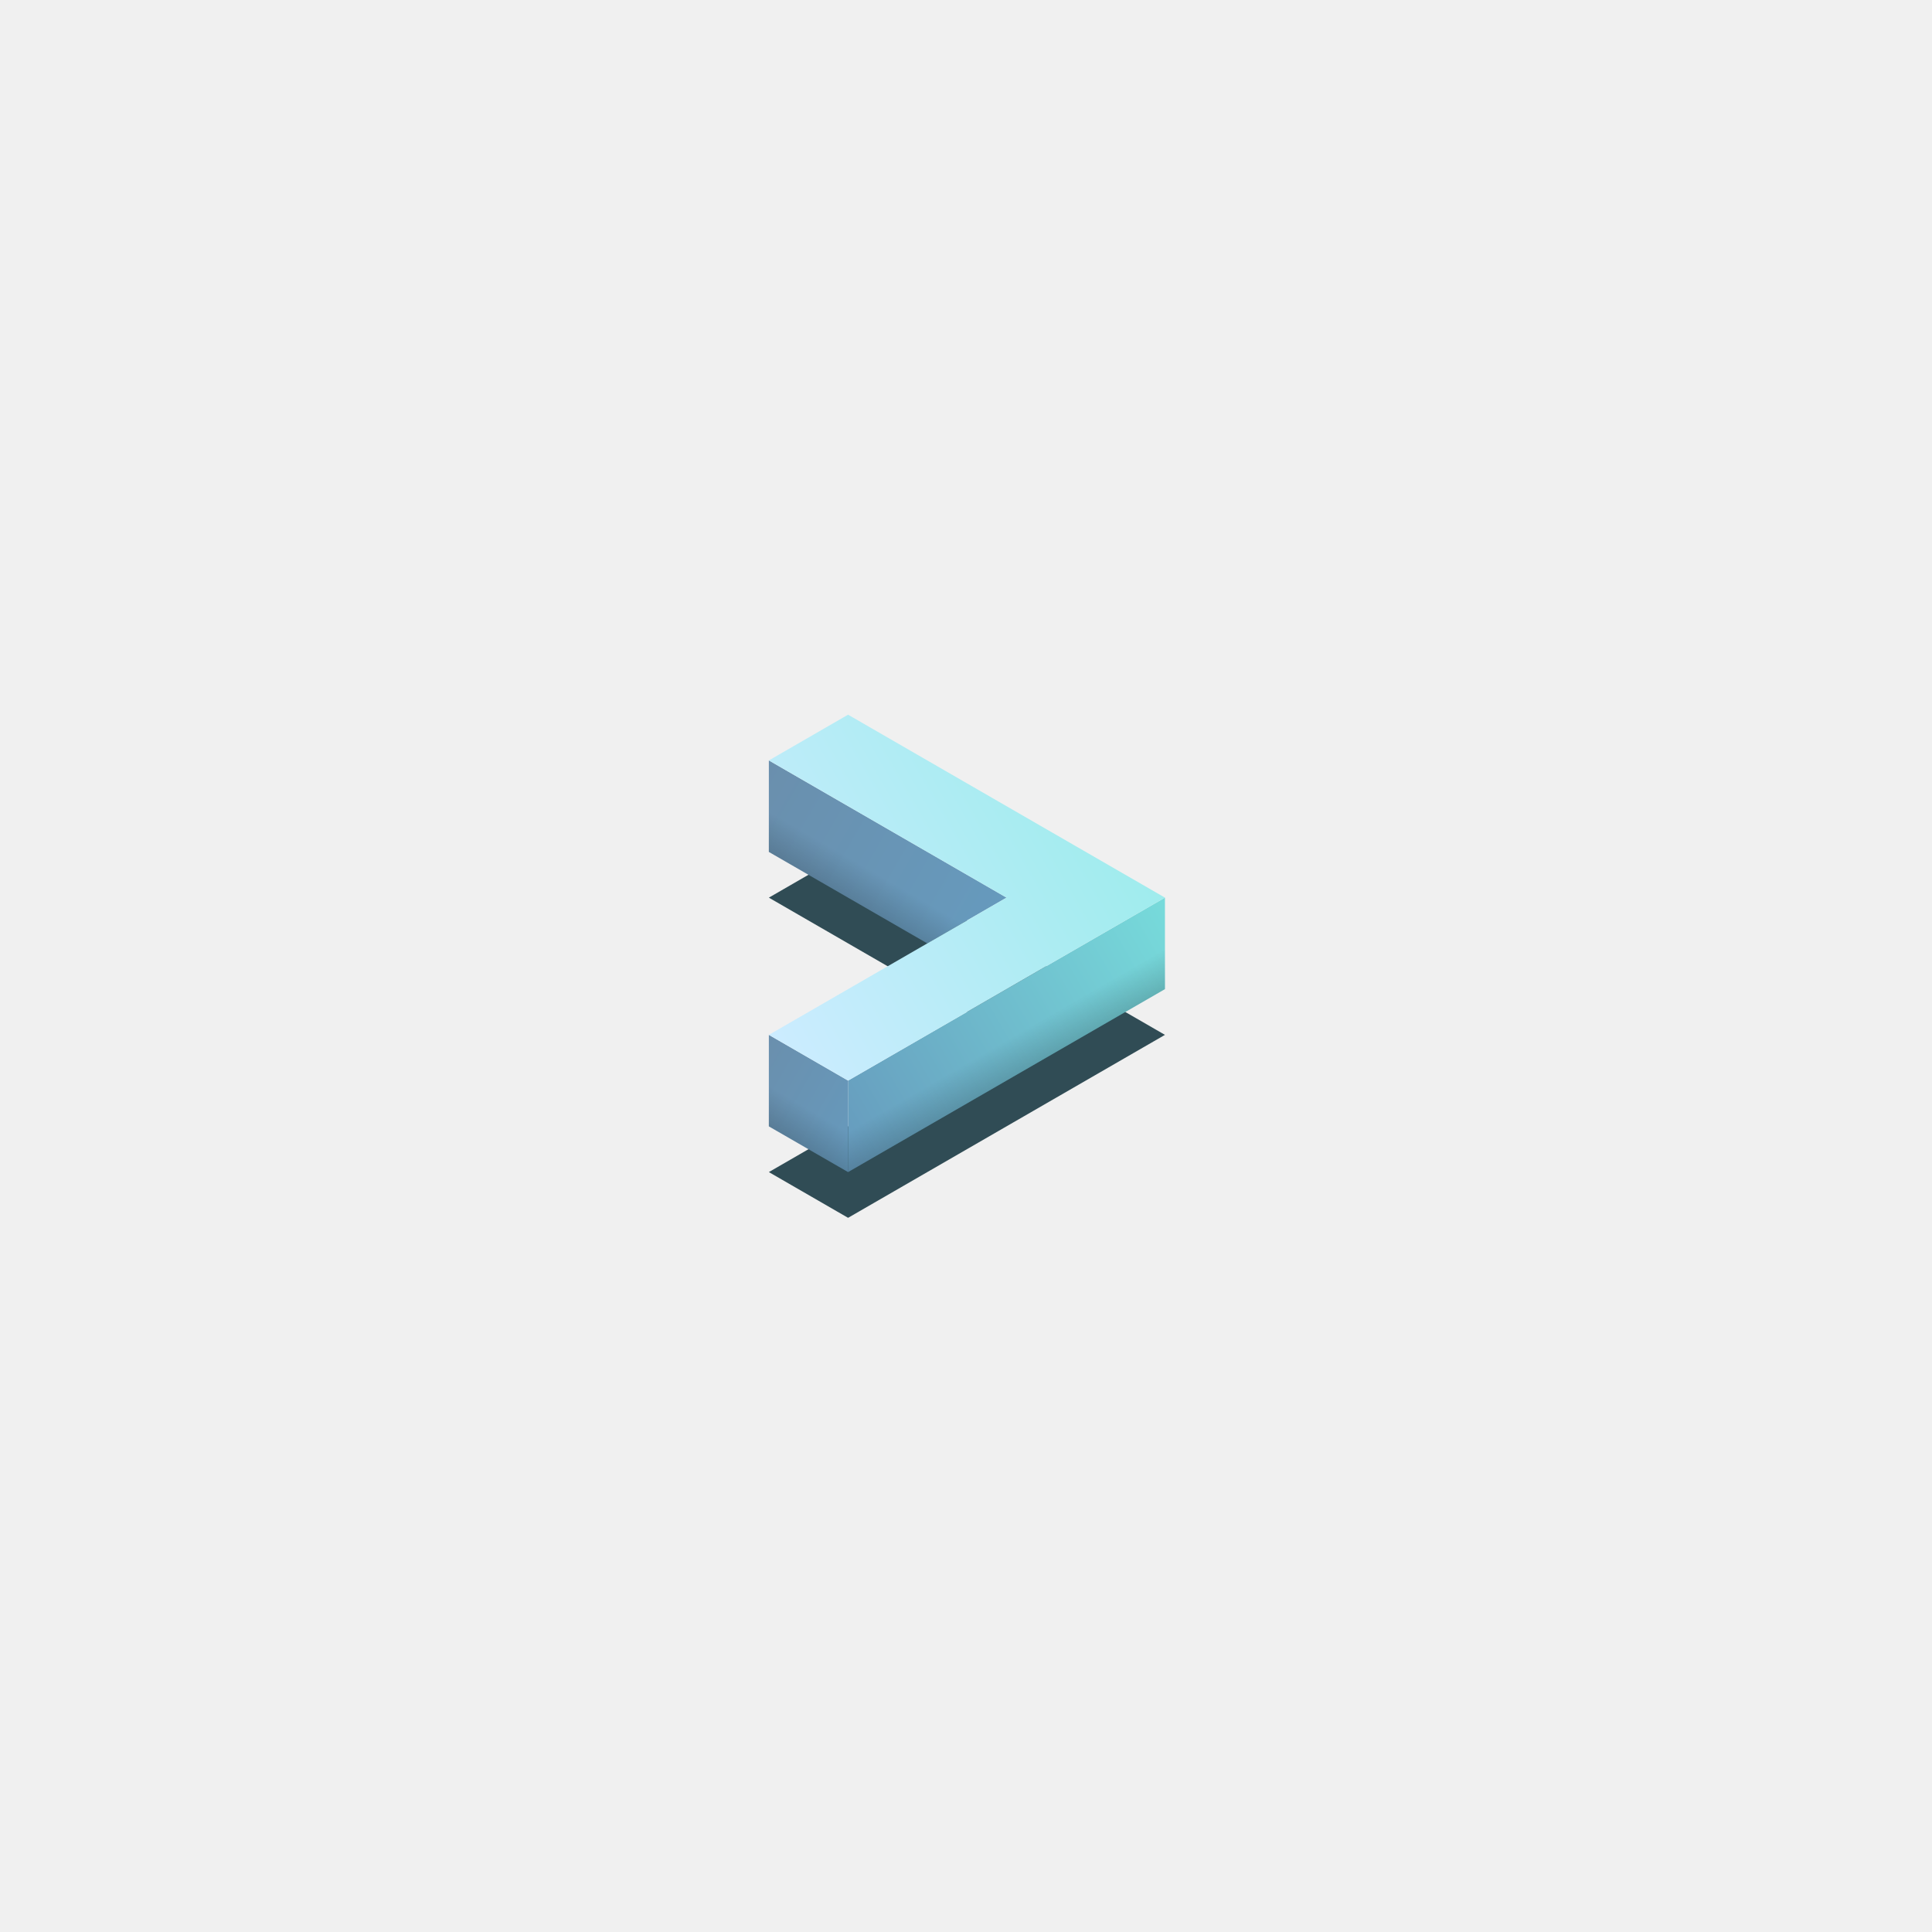
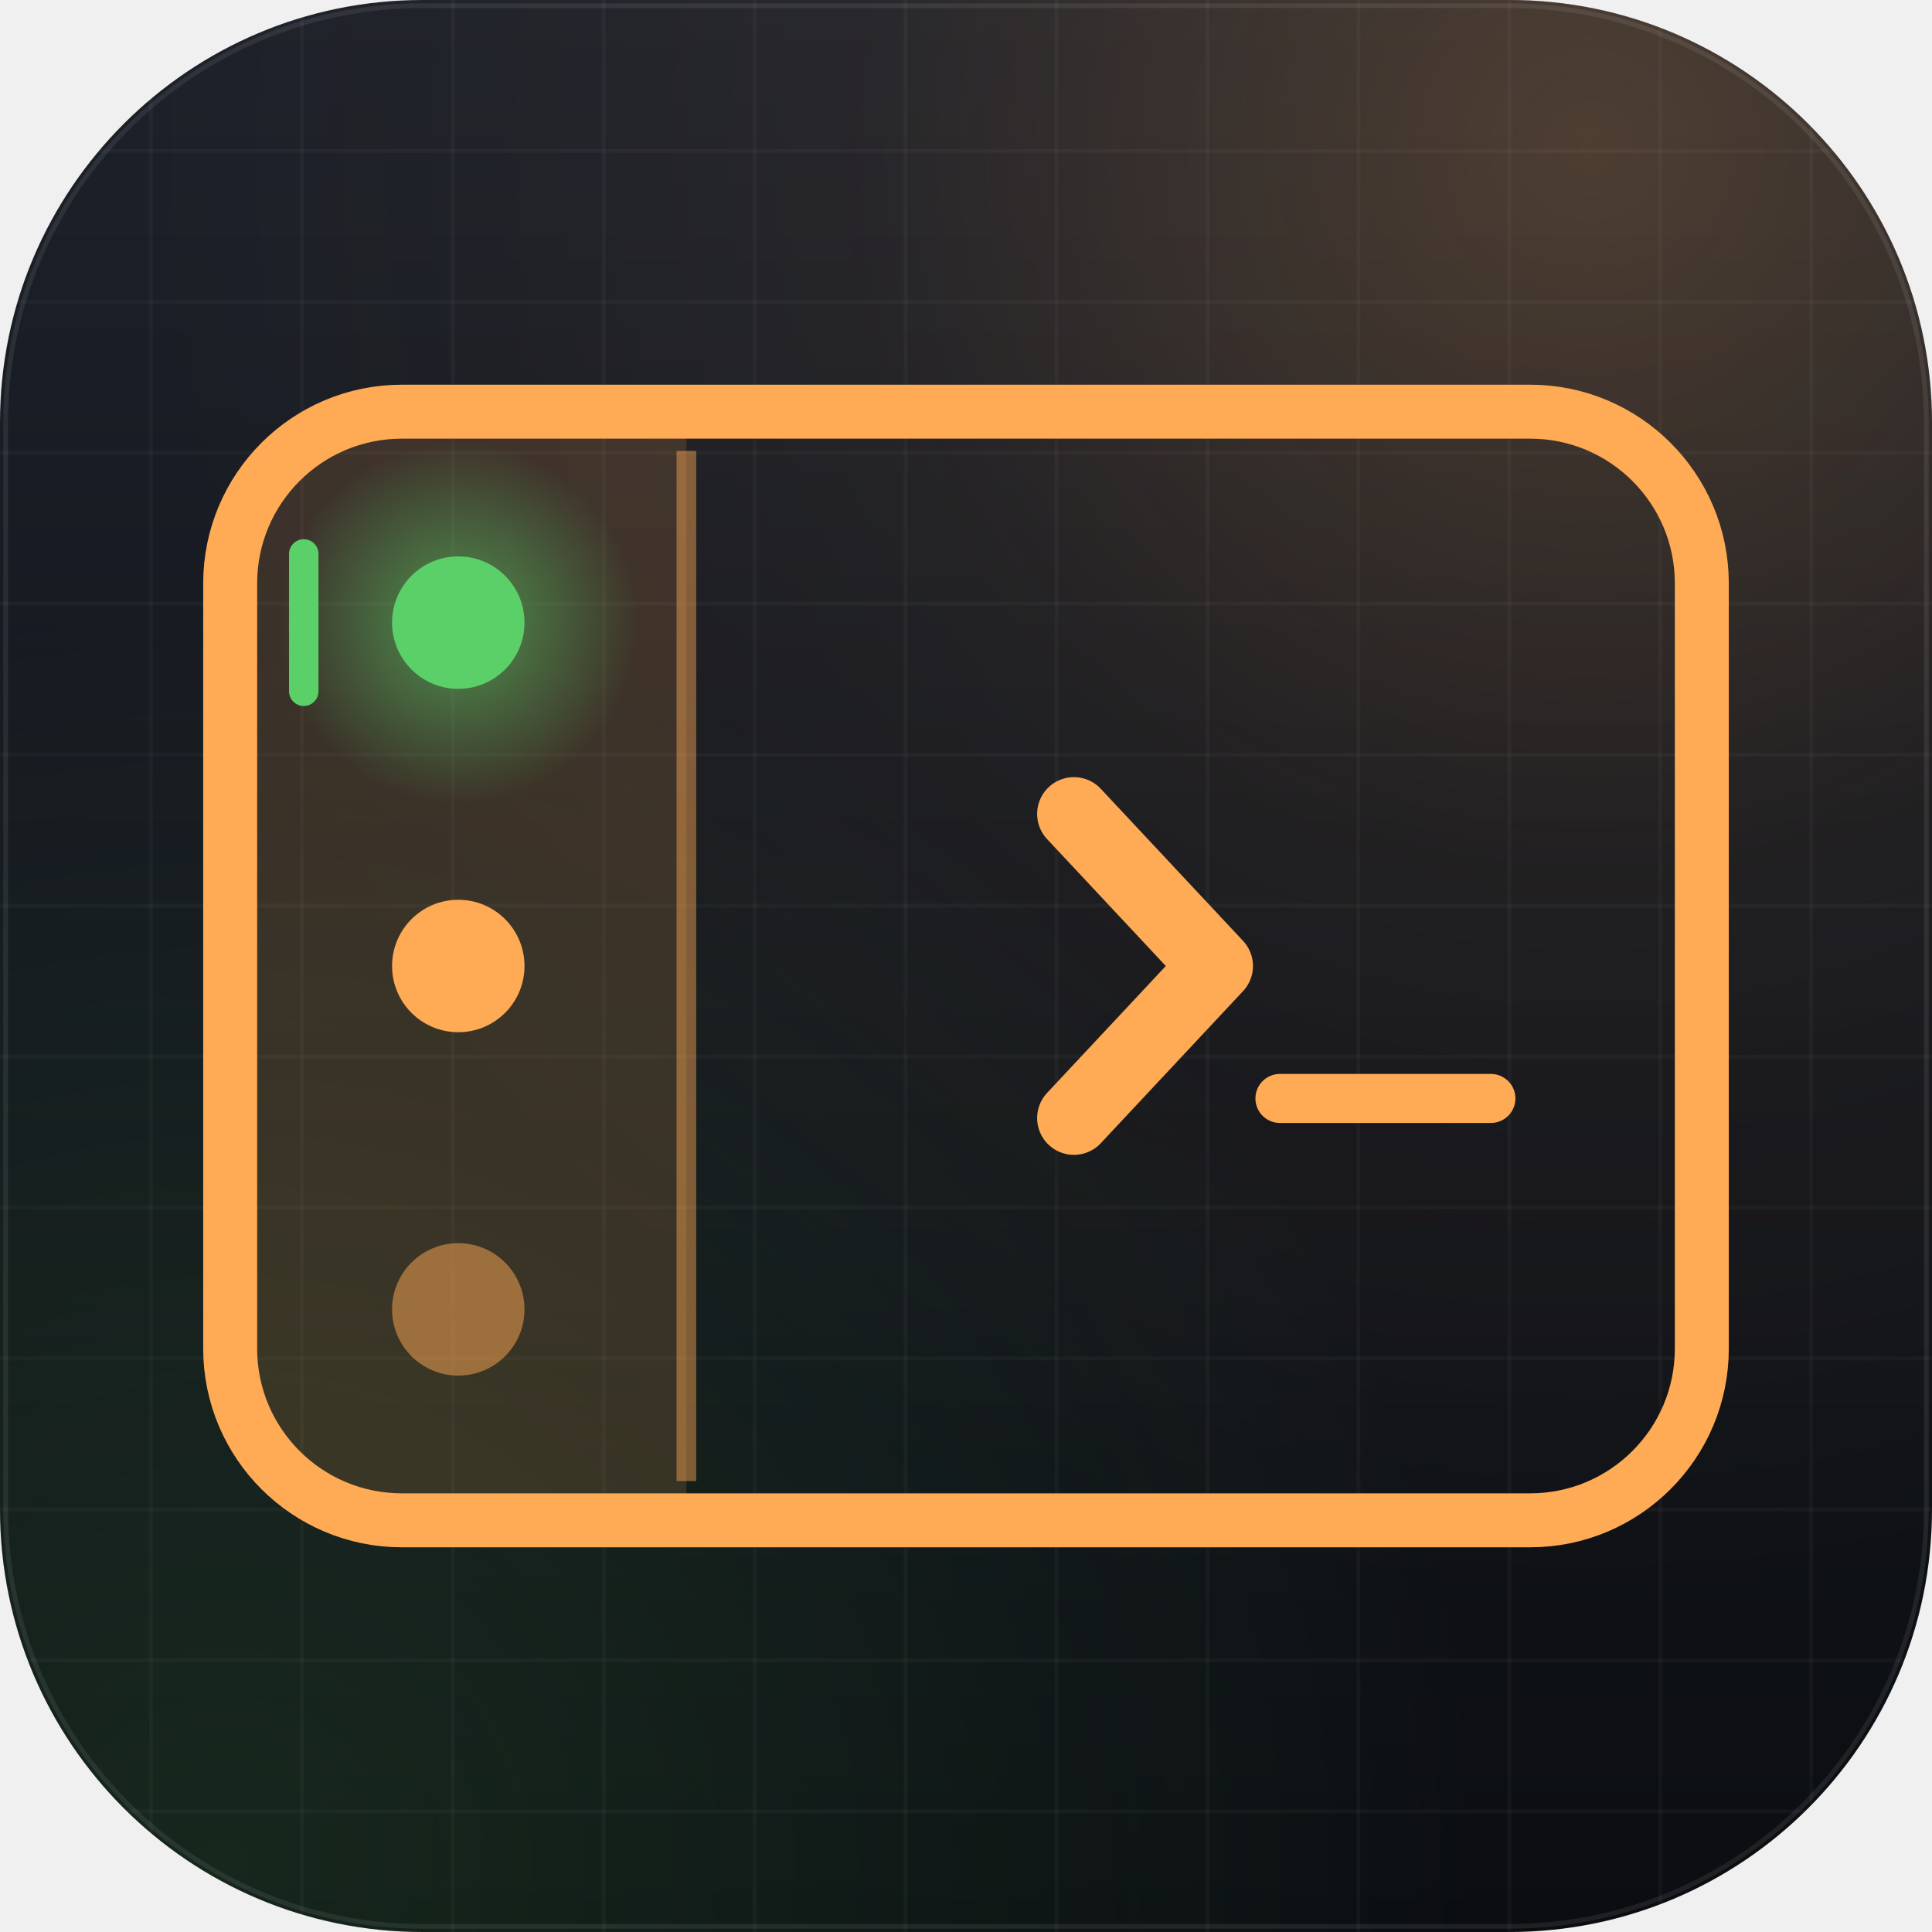
- <svg xmlns="http://www.w3.org/2000/svg" id="Layer_1" x="0" y="0" version="1.1" viewBox="0 0 1024 1024" xml:space="preserve" style="enable-background:new 0 0 1024 1024">
-   <style type="text/css">.st0{opacity:.8;fill:#00232e}.st1{fill:url(#SVGID_1_)}.st2{opacity:.16;fill:url(#SVGID_2_)}.st3{fill:url(#SVGID_3_)}.st4{opacity:.16;fill:url(#SVGID_4_)}.st5{fill:url(#SVGID_5_)}.st6{opacity:.15;fill:url(#SVGID_6_)}.st7{fill:url(#SVGID_7_)}</style>
-   <polygon points="449.5 645.47 407.51 621.23 533.47 548.5 407.51 475.77 449.5 451.53 617.45 548.5" class="st0" />
-   <g>
-     <linearGradient id="SVGID_1_" x1="439.007" x2="627.946" y1="603.039" y2="493.955" gradientUnits="userSpaceOnUse">
-       <stop offset="0" style="stop-color:#669abd" />
-       <stop offset="1" style="stop-color:#77dbdb" />
+ <svg xmlns="http://www.w3.org/2000/svg" width="1024" height="1024" viewBox="0 0 1024 1024">
+   <defs>
+     <linearGradient id="bg" x1="0" y1="0" x2="0" y2="1">
+       <stop offset="0" stop-color="#1D212A" />
+       <stop offset="0.55" stop-color="#13161C" />
+       <stop offset="1" stop-color="#0B0D11" />
    </linearGradient>
-     <polygon points="449.5 621.22 617.45 524.25 617.45 475.77 449.5 572.75" class="st1" />
-     <linearGradient id="SVGID_2_" x1="522.979" x2="543.974" y1="530.315" y2="566.679" gradientUnits="userSpaceOnUse">
-       <stop offset=".559" style="stop-color:#000;stop-opacity:0" />
-       <stop offset="1" style="stop-color:#000" />
-     </linearGradient>
-     <polygon points="449.5 621.22 617.45 524.25 617.45 475.77 449.5 572.75" class="st2" />
+     <radialGradient id="glow" cx="0.82" cy="0.08" r="0.75">
+       <stop offset="0" stop-color="#FFAA55" stop-opacity="0.22" />
+       <stop offset="0.5" stop-color="#FFAA55" stop-opacity="0.05" />
+       <stop offset="1" stop-color="#FFAA55" stop-opacity="0" />
+     </radialGradient>
+     <radialGradient id="glow2" cx="0.12" cy="0.96" r="0.65">
+       <stop offset="0" stop-color="#5BD068" stop-opacity="0.13" />
+       <stop offset="1" stop-color="#5BD068" stop-opacity="0" />
+     </radialGradient>
+     <radialGradient id="liveGlow" cx="0.5" cy="0.5" r="0.5">
+       <stop offset="0" stop-color="#5BD068" stop-opacity="0.6" />
+       <stop offset="1" stop-color="#5BD068" stop-opacity="0" />
+     </radialGradient>
+     <clipPath id="sq">
+       <rect x="0" y="0" width="1024" height="1024" rx="224" />
+     </clipPath>
+   </defs>
+   <g clip-path="url(#sq)">
+     <rect width="1024" height="1024" fill="url(#bg)" />
+     <g stroke="#FFFFFF" stroke-opacity="0.035" stroke-width="2">
+       <line x1="80" y1="0" x2="80" y2="1024" />
+       <line x1="160" y1="0" x2="160" y2="1024" />
+       <line x1="240" y1="0" x2="240" y2="1024" />
+       <line x1="320" y1="0" x2="320" y2="1024" />
+       <line x1="400" y1="0" x2="400" y2="1024" />
+       <line x1="480" y1="0" x2="480" y2="1024" />
+       <line x1="560" y1="0" x2="560" y2="1024" />
+       <line x1="640" y1="0" x2="640" y2="1024" />
+       <line x1="720" y1="0" x2="720" y2="1024" />
+       <line x1="800" y1="0" x2="800" y2="1024" />
+       <line x1="880" y1="0" x2="880" y2="1024" />
+       <line x1="960" y1="0" x2="960" y2="1024" />
+       <line x1="0" y1="80" x2="1024" y2="80" />
+       <line x1="0" y1="160" x2="1024" y2="160" />
+       <line x1="0" y1="240" x2="1024" y2="240" />
+       <line x1="0" y1="320" x2="1024" y2="320" />
+       <line x1="0" y1="400" x2="1024" y2="400" />
+       <line x1="0" y1="480" x2="1024" y2="480" />
+       <line x1="0" y1="560" x2="1024" y2="560" />
+       <line x1="0" y1="640" x2="1024" y2="640" />
+       <line x1="0" y1="720" x2="1024" y2="720" />
+       <line x1="0" y1="800" x2="1024" y2="800" />
+       <line x1="0" y1="880" x2="1024" y2="880" />
+       <line x1="0" y1="960" x2="1024" y2="960" />
+     </g>
+     <rect width="1024" height="1024" fill="url(#glow)" />
+     <rect width="1024" height="1024" fill="url(#glow2)" />
  </g>
-   <g>
-     <linearGradient id="SVGID_3_" x1="397.01" x2="459.996" y1="566.684" y2="603.049" gradientUnits="userSpaceOnUse">
-       <stop offset="0" style="stop-color:#6a8fad" />
-       <stop offset="1" style="stop-color:#669abd" />
-     </linearGradient>
-     <polygon points="407.51 548.5 407.5 596.99 449.5 621.22 449.5 572.75" class="st3" />
-     <linearGradient id="SVGID_4_" x1="439.001" x2="418.006" y1="566.684" y2="603.049" gradientUnits="userSpaceOnUse">
-       <stop offset=".559" style="stop-color:#000;stop-opacity:0" />
-       <stop offset="1" style="stop-color:#000" />
-     </linearGradient>
-     <polygon points="407.51 548.5 407.5 596.99 449.5 621.22 449.5 572.75" class="st4" />
+   <rect x="3" y="3" width="1018" height="1018" rx="221" fill="none" stroke="#FFFFFF" stroke-opacity="0.08" stroke-width="2.5" />
+   <g transform="translate(512 512) scale(1.3) translate(-512 -512)">
+     <path d="M398 286 L282 286 Q212 286 212 356 L212 668 Q212 738 282 738 L398 738 Z" fill="#FFAA55" fill-opacity="0.15" />
+     <rect x="212" y="286" width="600" height="452" rx="70" fill="none" stroke="#FFAA55" stroke-width="22" />
+     <line x1="398" y1="302" x2="398" y2="722" stroke="#FFAA55" stroke-opacity="0.45" stroke-width="8" />
+     <circle cx="305" cy="372" r="74" fill="url(#liveGlow)" />
+     <rect x="236" y="338" width="12" height="68" rx="6" fill="#5BD068" />
+     <circle cx="305" cy="372" r="27" fill="#5BD068" />
+     <circle cx="305" cy="512" r="27" fill="#FFAA55" />
+     <circle cx="305" cy="652" r="27" fill="#FFAA55" fill-opacity="0.5" />
+     <path d="M556 450 L614 512 L556 574" fill="none" stroke="#FFAA55" stroke-width="30" stroke-linecap="round" stroke-linejoin="round" />
+     <rect x="630" y="556" width="106" height="20" rx="10" fill="#FFAA55" />
  </g>
-   <g>
-     <linearGradient id="SVGID_5_" x1="397.01" x2="522.978" y1="421.226" y2="493.954" gradientUnits="userSpaceOnUse">
-       <stop offset="0" style="stop-color:#6a8fad" />
-       <stop offset="1" style="stop-color:#669abd" />
-     </linearGradient>
-     <polygon points="407.51 403.04 407.5 451.53 491.49 500.01 533.48 475.77" class="st5" />
-     <linearGradient id="SVGID_6_" x1="470.492" x2="449.496" y1="439.407" y2="475.774" gradientUnits="userSpaceOnUse">
-       <stop offset=".559" style="stop-color:#000;stop-opacity:0" />
-       <stop offset="1" style="stop-color:#000" />
-     </linearGradient>
-     <polygon points="407.51 403.04 407.5 451.53 491.49 500.01 533.48 475.77" class="st6" />
-   </g>
-   <linearGradient id="SVGID_7_" x1="386.512" x2="575.461" y1="512.136" y2="403.047" gradientUnits="userSpaceOnUse">
-     <stop offset="0" style="stop-color:#ccecff" />
-     <stop offset="1" style="stop-color:#9feced" />
-   </linearGradient>
-   <polygon points="449.5 572.74 407.51 548.5 533.48 475.77 407.51 403.04 449.49 378.8 617.45 475.77" class="st7" />
</svg>
